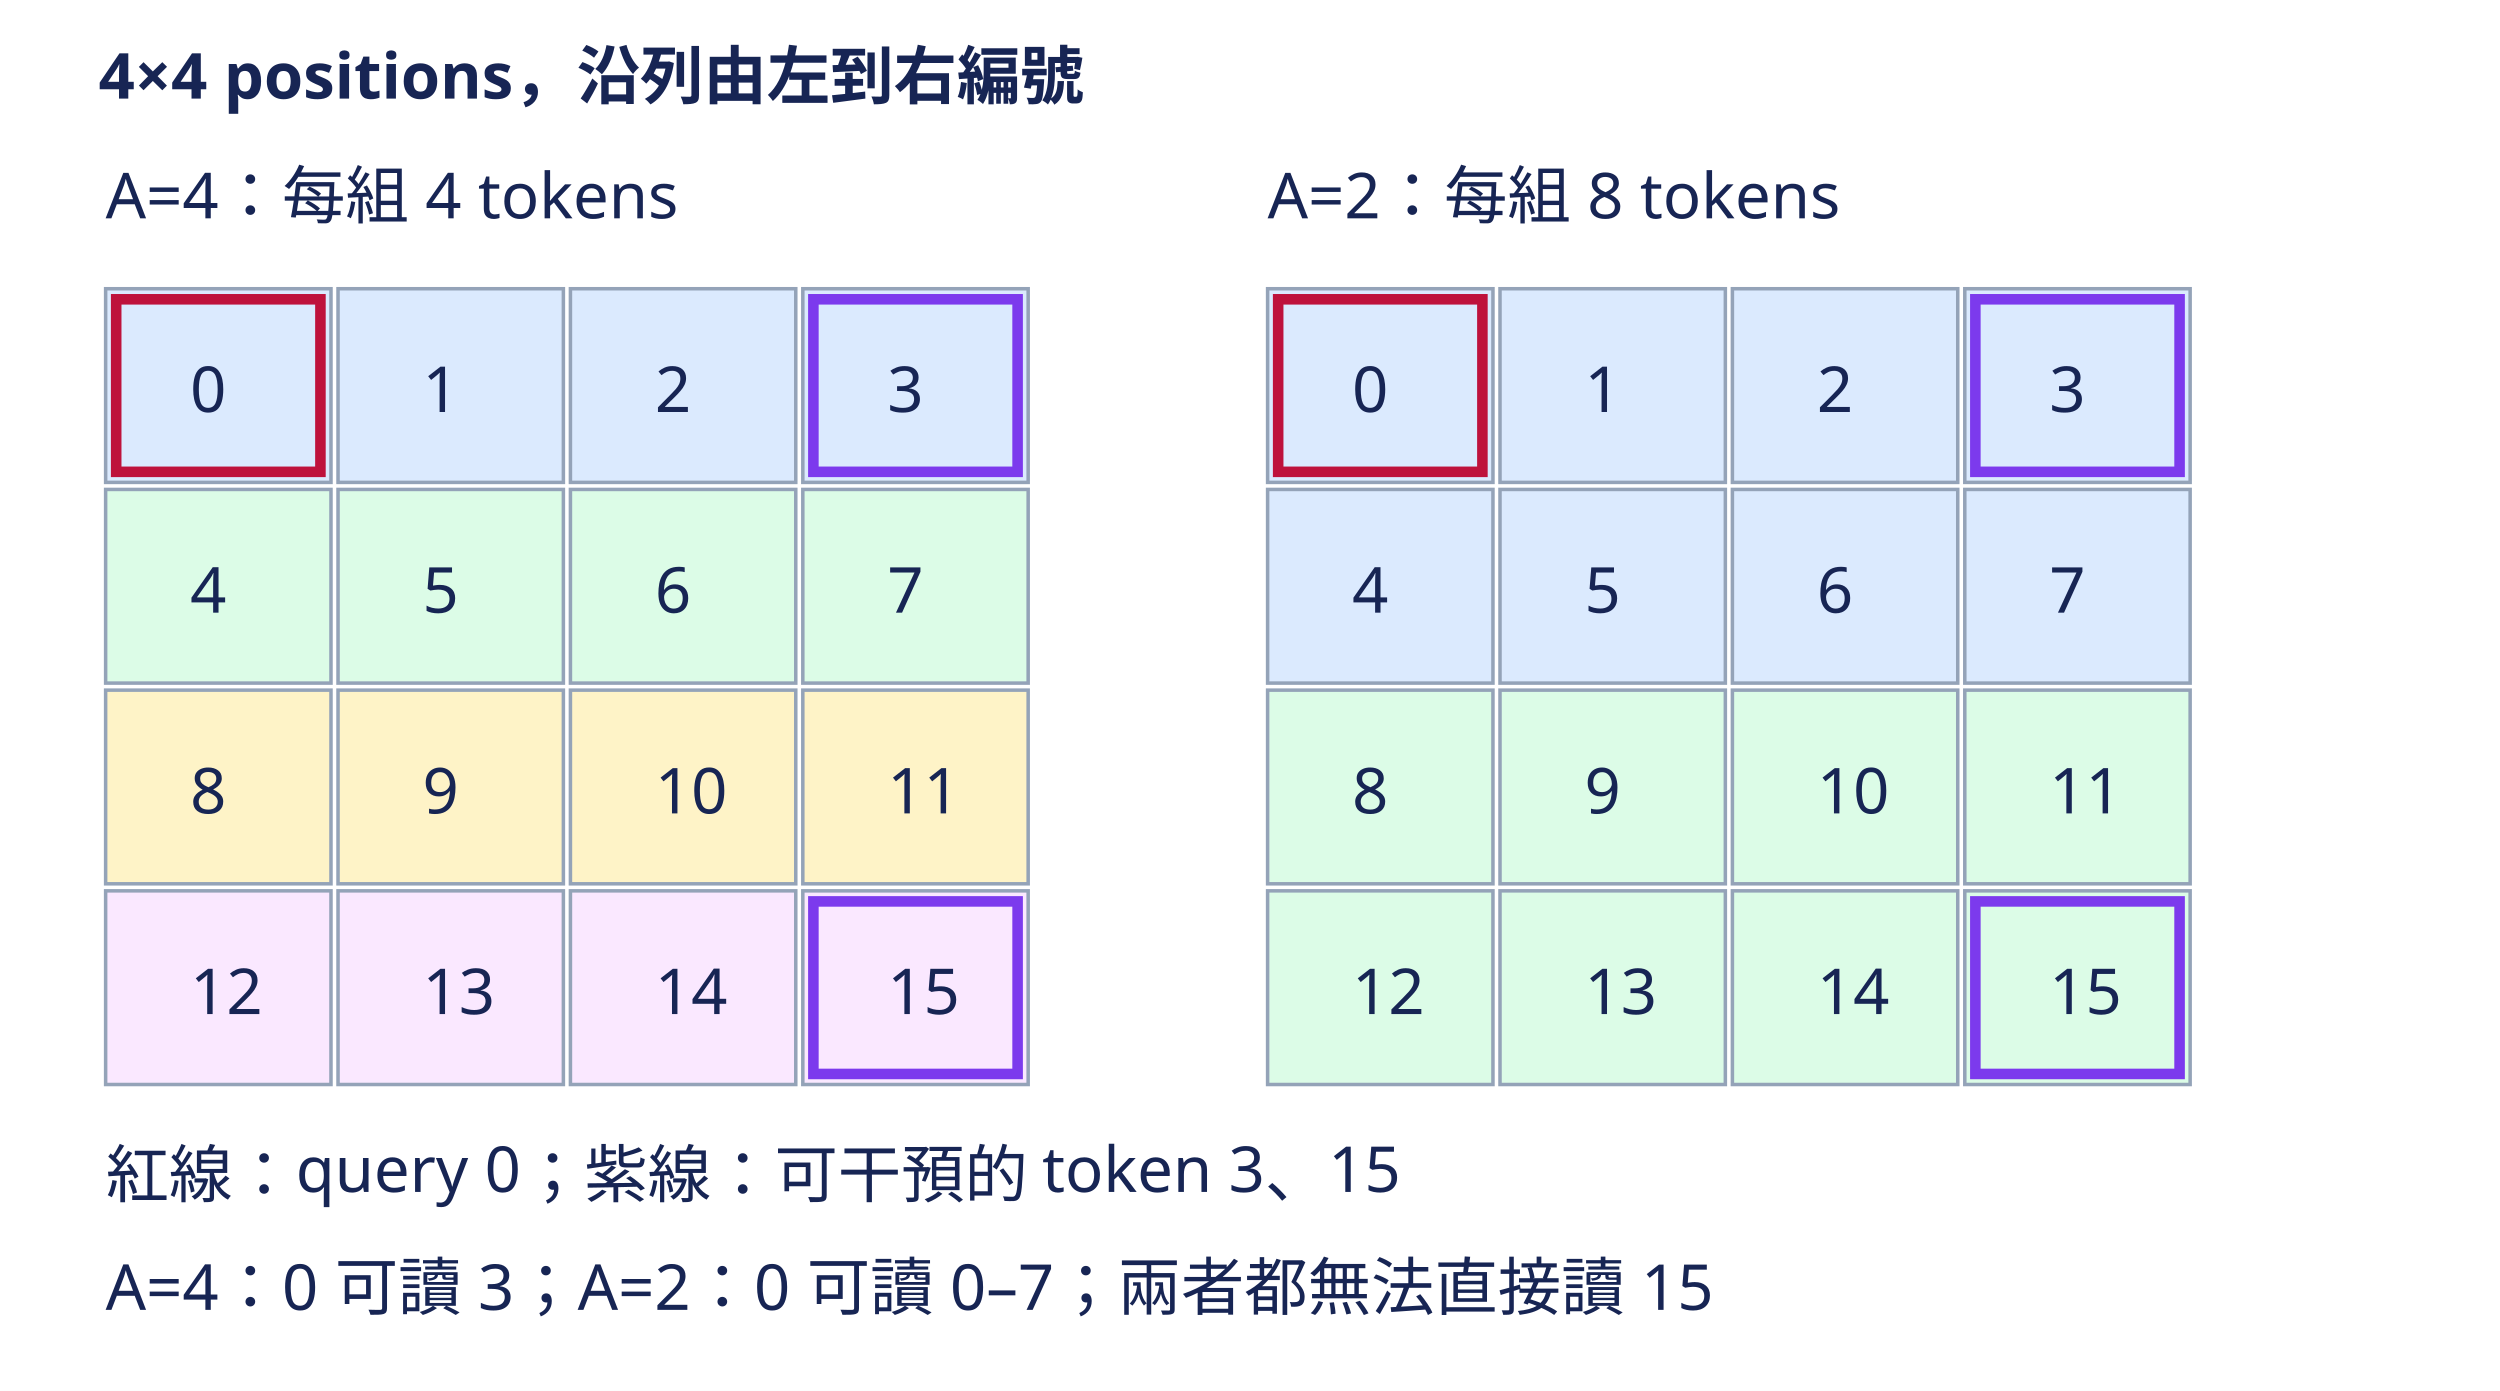
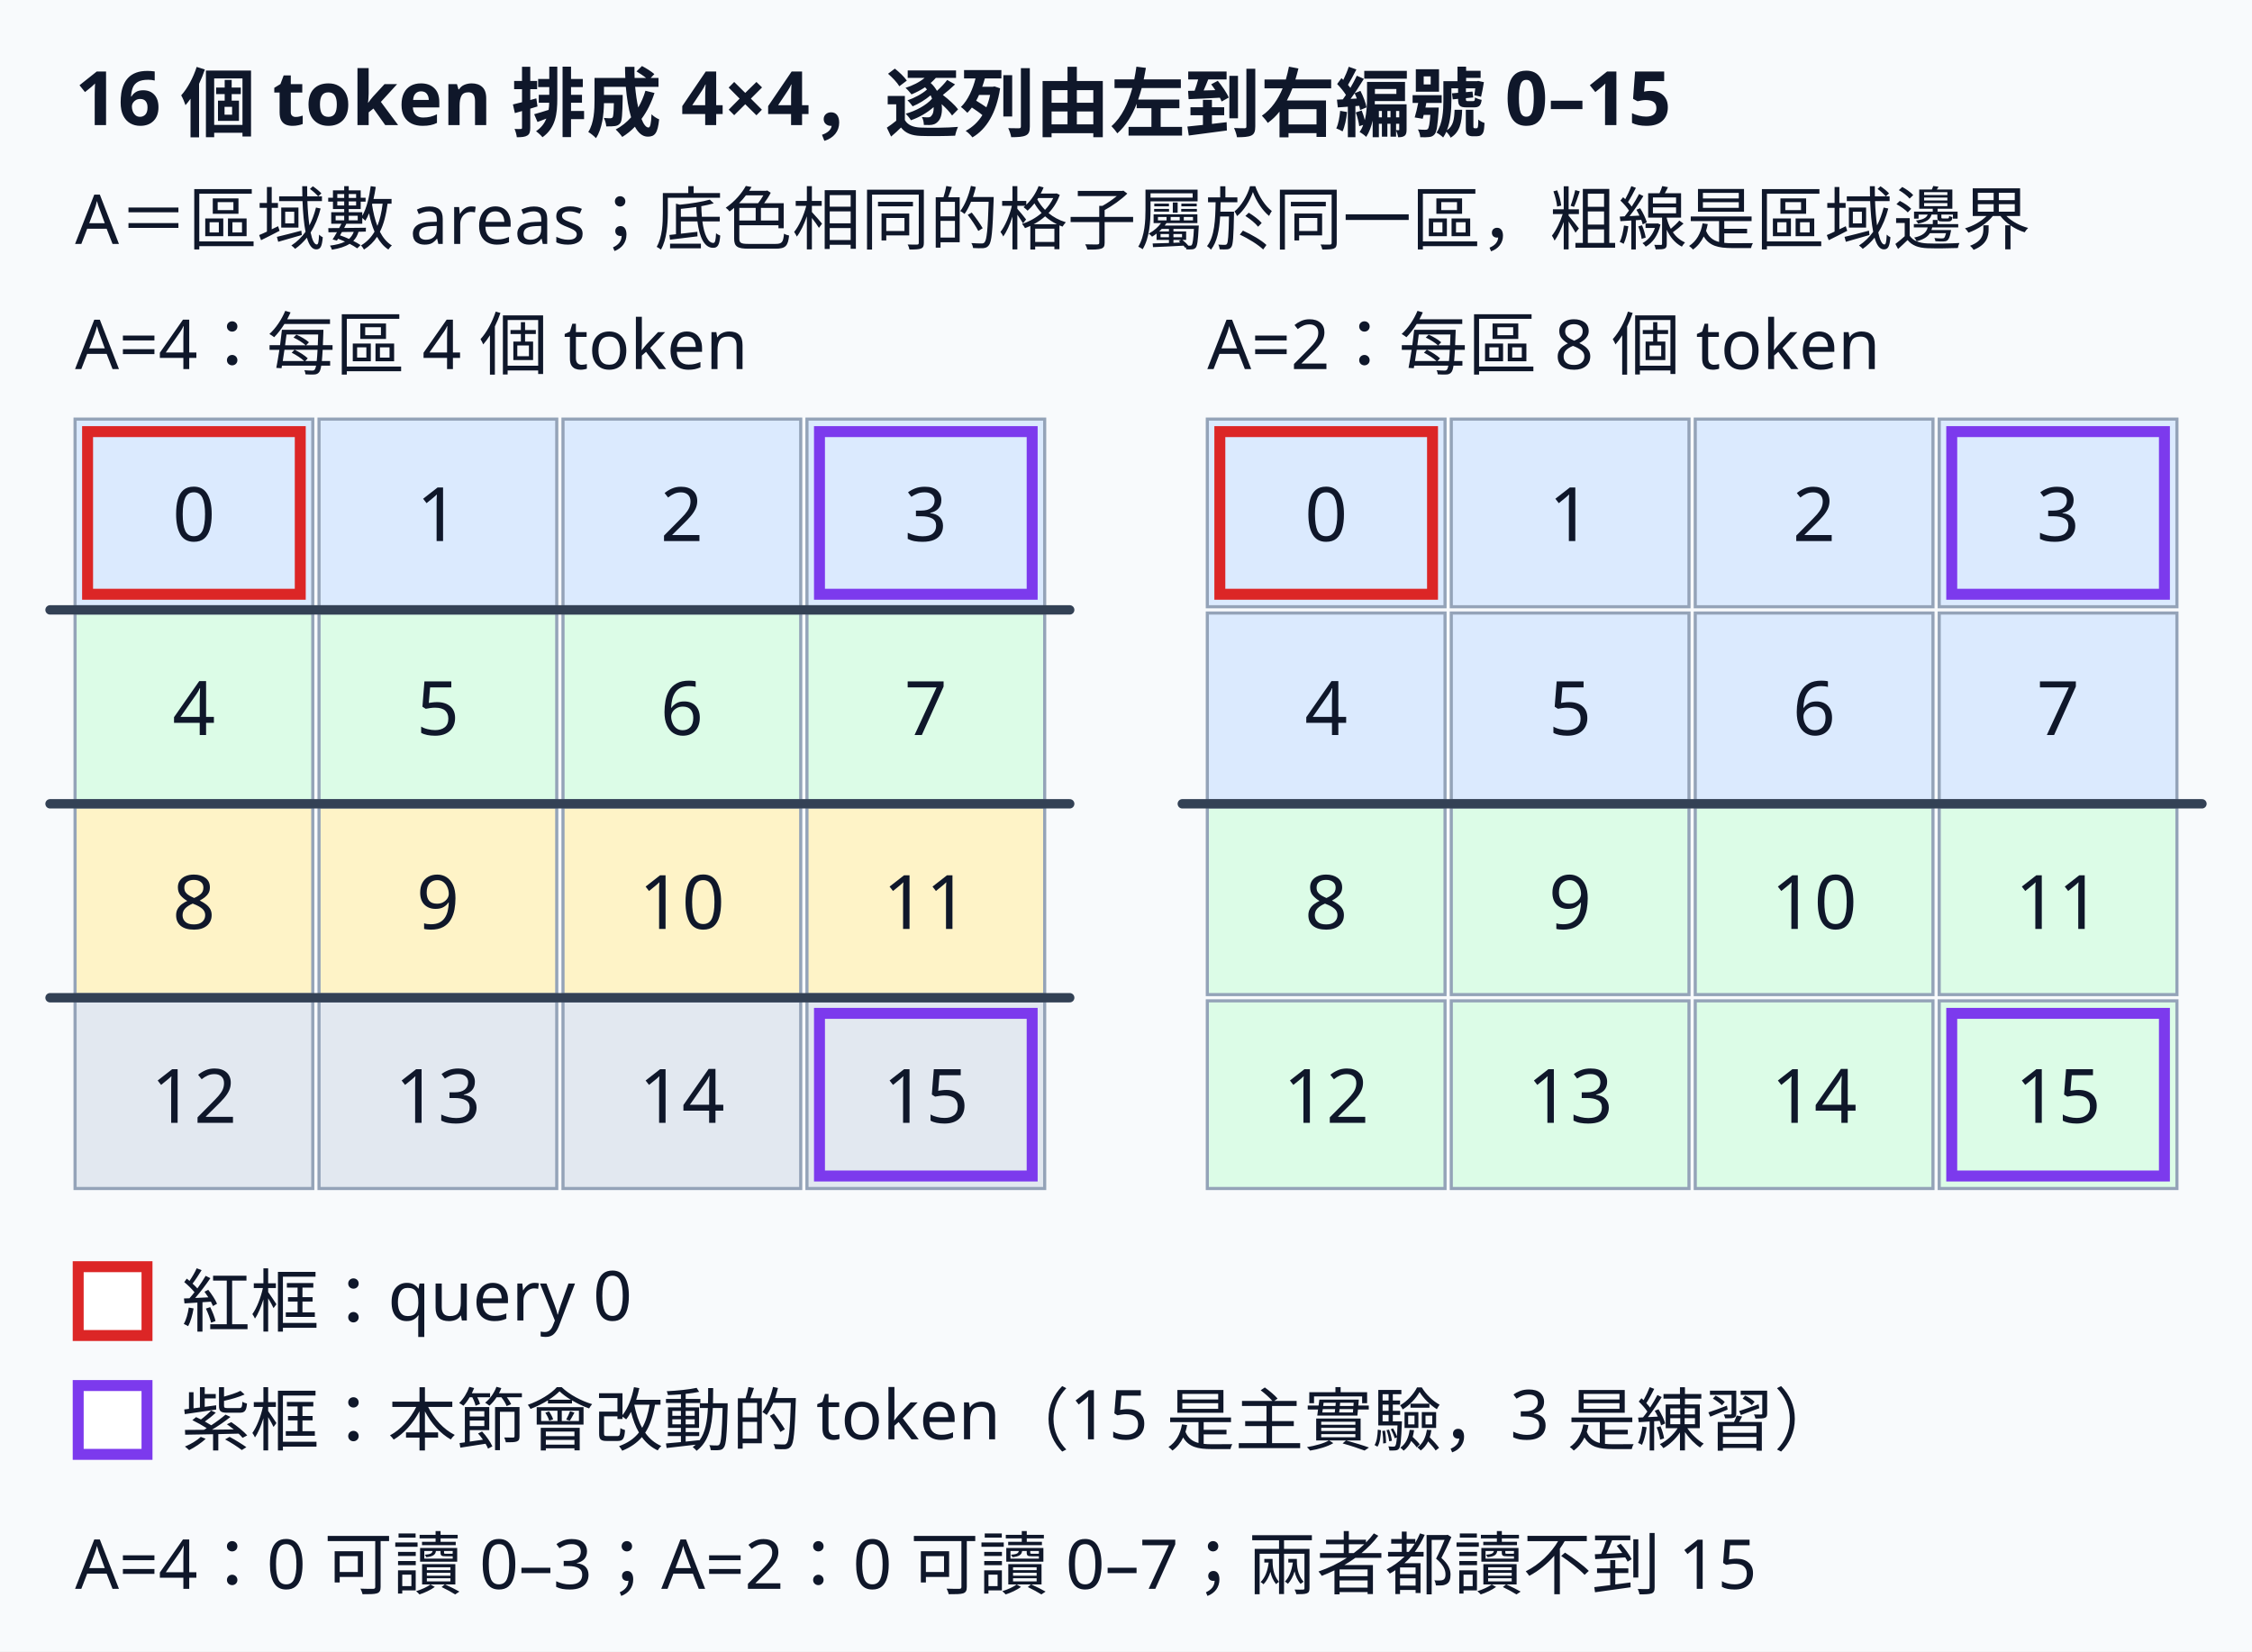
- <svg xmlns="http://www.w3.org/2000/svg" viewBox="0 0 710 395" role="img" aria-labelledby="title desc">
-   <defs>
-     <marker id="arrow" viewBox="0 0 10 10" refX="9" refY="5" markerWidth="6" markerHeight="6" orient="auto-start-reverse">
-       <path d="M0 0L10 5L0 10Z" fill="#475569" />
-     </marker>
-   </defs>
-   <style>text{font-family:system-ui,sans-serif;fill:#172554;font-size:18px}.line{fill:none;stroke:#475569;stroke-width:2;marker-end:url(#arrow)}.node{fill:#eff6ff;stroke:#2563eb;stroke-width:2}</style>
-   <rect width="710" height="395" fill="white" />
-   <text x="28" y="28" font-weight="bold">4×4 positions，沿列由左到右編號</text>
-   <text x="30" y="62">A=4：每組 4 tokens</text>
-   <rect x="30" y="82" width="64" height="55" fill="#dbeafe" stroke="#94a3b8" />
-   <text x="54" y="117">0</text>
-   <rect x="33" y="85" width="58" height="49" fill="none" stroke="#be123c" stroke-width="3" />
-   <rect x="96" y="82" width="64" height="55" fill="#dbeafe" stroke="#94a3b8" />
-   <text x="120" y="117">1</text>
-   <rect x="162" y="82" width="64" height="55" fill="#dbeafe" stroke="#94a3b8" />
-   <text x="186" y="117">2</text>
-   <rect x="228" y="82" width="64" height="55" fill="#dbeafe" stroke="#94a3b8" />
-   <text x="252" y="117">3</text>
-   <rect x="231" y="85" width="58" height="49" fill="none" stroke="#7c3aed" stroke-width="3" />
-   <rect x="30" y="139" width="64" height="55" fill="#dcfce7" stroke="#94a3b8" />
-   <text x="54" y="174">4</text>
-   <rect x="96" y="139" width="64" height="55" fill="#dcfce7" stroke="#94a3b8" />
-   <text x="120" y="174">5</text>
-   <rect x="162" y="139" width="64" height="55" fill="#dcfce7" stroke="#94a3b8" />
-   <text x="186" y="174">6</text>
-   <rect x="228" y="139" width="64" height="55" fill="#dcfce7" stroke="#94a3b8" />
-   <text x="252" y="174">7</text>
-   <rect x="30" y="196" width="64" height="55" fill="#fef3c7" stroke="#94a3b8" />
-   <text x="54" y="231">8</text>
-   <rect x="96" y="196" width="64" height="55" fill="#fef3c7" stroke="#94a3b8" />
-   <text x="120" y="231">9</text>
-   <rect x="162" y="196" width="64" height="55" fill="#fef3c7" stroke="#94a3b8" />
-   <text x="186" y="231">10</text>
-   <rect x="228" y="196" width="64" height="55" fill="#fef3c7" stroke="#94a3b8" />
-   <text x="252" y="231">11</text>
-   <rect x="30" y="253" width="64" height="55" fill="#fae8ff" stroke="#94a3b8" />
-   <text x="54" y="288">12</text>
-   <rect x="96" y="253" width="64" height="55" fill="#fae8ff" stroke="#94a3b8" />
-   <text x="120" y="288">13</text>
-   <rect x="162" y="253" width="64" height="55" fill="#fae8ff" stroke="#94a3b8" />
-   <text x="186" y="288">14</text>
-   <rect x="228" y="253" width="64" height="55" fill="#fae8ff" stroke="#94a3b8" />
-   <text x="252" y="288">15</text>
-   <rect x="231" y="256" width="58" height="49" fill="none" stroke="#7c3aed" stroke-width="3" />
-   <text x="360" y="62">A=2：每組 8 tokens</text>
-   <rect x="360" y="82" width="64" height="55" fill="#dbeafe" stroke="#94a3b8" />
-   <text x="384" y="117">0</text>
-   <rect x="363" y="85" width="58" height="49" fill="none" stroke="#be123c" stroke-width="3" />
-   <rect x="426" y="82" width="64" height="55" fill="#dbeafe" stroke="#94a3b8" />
-   <text x="450" y="117">1</text>
-   <rect x="492" y="82" width="64" height="55" fill="#dbeafe" stroke="#94a3b8" />
-   <text x="516" y="117">2</text>
-   <rect x="558" y="82" width="64" height="55" fill="#dbeafe" stroke="#94a3b8" />
-   <text x="582" y="117">3</text>
-   <rect x="561" y="85" width="58" height="49" fill="none" stroke="#7c3aed" stroke-width="3" />
-   <rect x="360" y="139" width="64" height="55" fill="#dbeafe" stroke="#94a3b8" />
-   <text x="384" y="174">4</text>
-   <rect x="426" y="139" width="64" height="55" fill="#dbeafe" stroke="#94a3b8" />
-   <text x="450" y="174">5</text>
-   <rect x="492" y="139" width="64" height="55" fill="#dbeafe" stroke="#94a3b8" />
-   <text x="516" y="174">6</text>
-   <rect x="558" y="139" width="64" height="55" fill="#dbeafe" stroke="#94a3b8" />
-   <text x="582" y="174">7</text>
-   <rect x="360" y="196" width="64" height="55" fill="#dcfce7" stroke="#94a3b8" />
-   <text x="384" y="231">8</text>
-   <rect x="426" y="196" width="64" height="55" fill="#dcfce7" stroke="#94a3b8" />
-   <text x="450" y="231">9</text>
-   <rect x="492" y="196" width="64" height="55" fill="#dcfce7" stroke="#94a3b8" />
-   <text x="516" y="231">10</text>
-   <rect x="558" y="196" width="64" height="55" fill="#dcfce7" stroke="#94a3b8" />
-   <text x="582" y="231">11</text>
-   <rect x="360" y="253" width="64" height="55" fill="#dcfce7" stroke="#94a3b8" />
-   <text x="384" y="288">12</text>
-   <rect x="426" y="253" width="64" height="55" fill="#dcfce7" stroke="#94a3b8" />
-   <text x="450" y="288">13</text>
-   <rect x="492" y="253" width="64" height="55" fill="#dcfce7" stroke="#94a3b8" />
-   <text x="516" y="288">14</text>
-   <rect x="558" y="253" width="64" height="55" fill="#dcfce7" stroke="#94a3b8" />
-   <text x="582" y="288">15</text>
-   <rect x="561" y="256" width="58" height="49" fill="none" stroke="#7c3aed" stroke-width="3" />
-   <text x="30" y="340">紅線：query 0；紫線：可干預的 token 3、15</text>
-   <text x="30" y="372">A=4：0 可讀 3；A=2：0 可讀 0–7；兩者都無法直接讀 15</text>
+ <svg xmlns="http://www.w3.org/2000/svg" viewBox="0 0 720 528" role="img" aria-labelledby="title desc">
+   <rect width="720" height="528" fill="#f8fafc" />
+   <g stroke="#94a3b8" stroke-width="1">
+     <rect x="24" y="134" width="76" height="60" fill="#dbeafe" />
+     <rect x="102" y="134" width="76" height="60" fill="#dbeafe" />
+     <rect x="180" y="134" width="76" height="60" fill="#dbeafe" />
+     <rect x="258" y="134" width="76" height="60" fill="#dbeafe" />
+     <rect x="24" y="196" width="76" height="60" fill="#dcfce7" />
+     <rect x="102" y="196" width="76" height="60" fill="#dcfce7" />
+     <rect x="180" y="196" width="76" height="60" fill="#dcfce7" />
+     <rect x="258" y="196" width="76" height="60" fill="#dcfce7" />
+     <rect x="24" y="258" width="76" height="60" fill="#fef3c7" />
+     <rect x="102" y="258" width="76" height="60" fill="#fef3c7" />
+     <rect x="180" y="258" width="76" height="60" fill="#fef3c7" />
+     <rect x="258" y="258" width="76" height="60" fill="#fef3c7" />
+     <rect x="24" y="320" width="76" height="60" fill="#e2e8f0" />
+     <rect x="102" y="320" width="76" height="60" fill="#e2e8f0" />
+     <rect x="180" y="320" width="76" height="60" fill="#e2e8f0" />
+     <rect x="258" y="320" width="76" height="60" fill="#e2e8f0" />
+   </g>
+   <path d="M16 195H342M16 257H342M16 319H342" stroke="#334155" stroke-width="3" stroke-linecap="round" fill="none" />
+   <rect x="28" y="138" width="68" height="52" fill="none" stroke="#dc2626" stroke-width="3.5" />
+   <rect x="262" y="138" width="68" height="52" fill="none" stroke="#7c3aed" stroke-width="3.5" />
+   <rect x="262" y="324" width="68" height="52" fill="none" stroke="#7c3aed" stroke-width="3.5" />
+   <g stroke="#94a3b8" stroke-width="1">
+     <rect x="386" y="134" width="76" height="60" fill="#dbeafe" />
+     <rect x="464" y="134" width="76" height="60" fill="#dbeafe" />
+     <rect x="542" y="134" width="76" height="60" fill="#dbeafe" />
+     <rect x="620" y="134" width="76" height="60" fill="#dbeafe" />
+     <rect x="386" y="196" width="76" height="60" fill="#dbeafe" />
+     <rect x="464" y="196" width="76" height="60" fill="#dbeafe" />
+     <rect x="542" y="196" width="76" height="60" fill="#dbeafe" />
+     <rect x="620" y="196" width="76" height="60" fill="#dbeafe" />
+     <rect x="386" y="258" width="76" height="60" fill="#dcfce7" />
+     <rect x="464" y="258" width="76" height="60" fill="#dcfce7" />
+     <rect x="542" y="258" width="76" height="60" fill="#dcfce7" />
+     <rect x="620" y="258" width="76" height="60" fill="#dcfce7" />
+     <rect x="386" y="320" width="76" height="60" fill="#dcfce7" />
+     <rect x="464" y="320" width="76" height="60" fill="#dcfce7" />
+     <rect x="542" y="320" width="76" height="60" fill="#dcfce7" />
+     <rect x="620" y="320" width="76" height="60" fill="#dcfce7" />
+   </g>
+   <path d="M378 257H704" stroke="#334155" stroke-width="3" stroke-linecap="round" fill="none" />
+   <rect x="390" y="138" width="68" height="52" fill="none" stroke="#dc2626" stroke-width="3.5" />
+   <rect x="624" y="138" width="68" height="52" fill="none" stroke="#7c3aed" stroke-width="3.5" />
+   <rect x="624" y="324" width="68" height="52" fill="none" stroke="#7c3aed" stroke-width="3.5" />
+   <rect x="25" y="405" width="22" height="22" fill="#ffffff" stroke="#dc2626" stroke-width="3.5" />
+   <rect x="25" y="443" width="22" height="22" fill="#ffffff" stroke="#7c3aed" stroke-width="3.5" />
+   <g font-family="sans-serif" font-size="22" fill="#0f172a">
+     <text x="24" y="40" font-size="24" font-weight="700">16 個 token 排成 4×4，逐列由左到右編號 0–15</text>
+     <text x="24" y="78">A＝區域數 areas；底色相同的格子屬於同一區，粗線是區域邊界</text>
+     <text x="24" y="118">A=4：每區 4 個 token</text>
+     <text x="386" y="118">A=2：每區 8 個 token</text>
+     <text x="58" y="424">紅框：query 0</text>
+     <text x="58" y="462">紫框：本節會改動的 token（15 是主實驗，3 是練習）</text>
+     <text x="24" y="508">A=4：0 可讀 0–3；A=2：0 可讀 0–7；兩者都讀不到 15</text>
+   </g>
+   <g font-family="sans-serif" font-size="24" fill="#0f172a" text-anchor="middle">
+     <text x="62" y="173">0</text>
+     <text x="140" y="173">1</text>
+     <text x="218" y="173">2</text>
+     <text x="296" y="173">3</text>
+     <text x="62" y="235">4</text>
+     <text x="140" y="235">5</text>
+     <text x="218" y="235">6</text>
+     <text x="296" y="235">7</text>
+     <text x="62" y="297">8</text>
+     <text x="140" y="297">9</text>
+     <text x="218" y="297">10</text>
+     <text x="296" y="297">11</text>
+     <text x="62" y="359">12</text>
+     <text x="140" y="359">13</text>
+     <text x="218" y="359">14</text>
+     <text x="296" y="359">15</text>
+     <text x="424" y="173">0</text>
+     <text x="502" y="173">1</text>
+     <text x="580" y="173">2</text>
+     <text x="658" y="173">3</text>
+     <text x="424" y="235">4</text>
+     <text x="502" y="235">5</text>
+     <text x="580" y="235">6</text>
+     <text x="658" y="235">7</text>
+     <text x="424" y="297">8</text>
+     <text x="502" y="297">9</text>
+     <text x="580" y="297">10</text>
+     <text x="658" y="297">11</text>
+     <text x="424" y="359">12</text>
+     <text x="502" y="359">13</text>
+     <text x="580" y="359">14</text>
+     <text x="658" y="359">15</text>
+   </g>
</svg>
